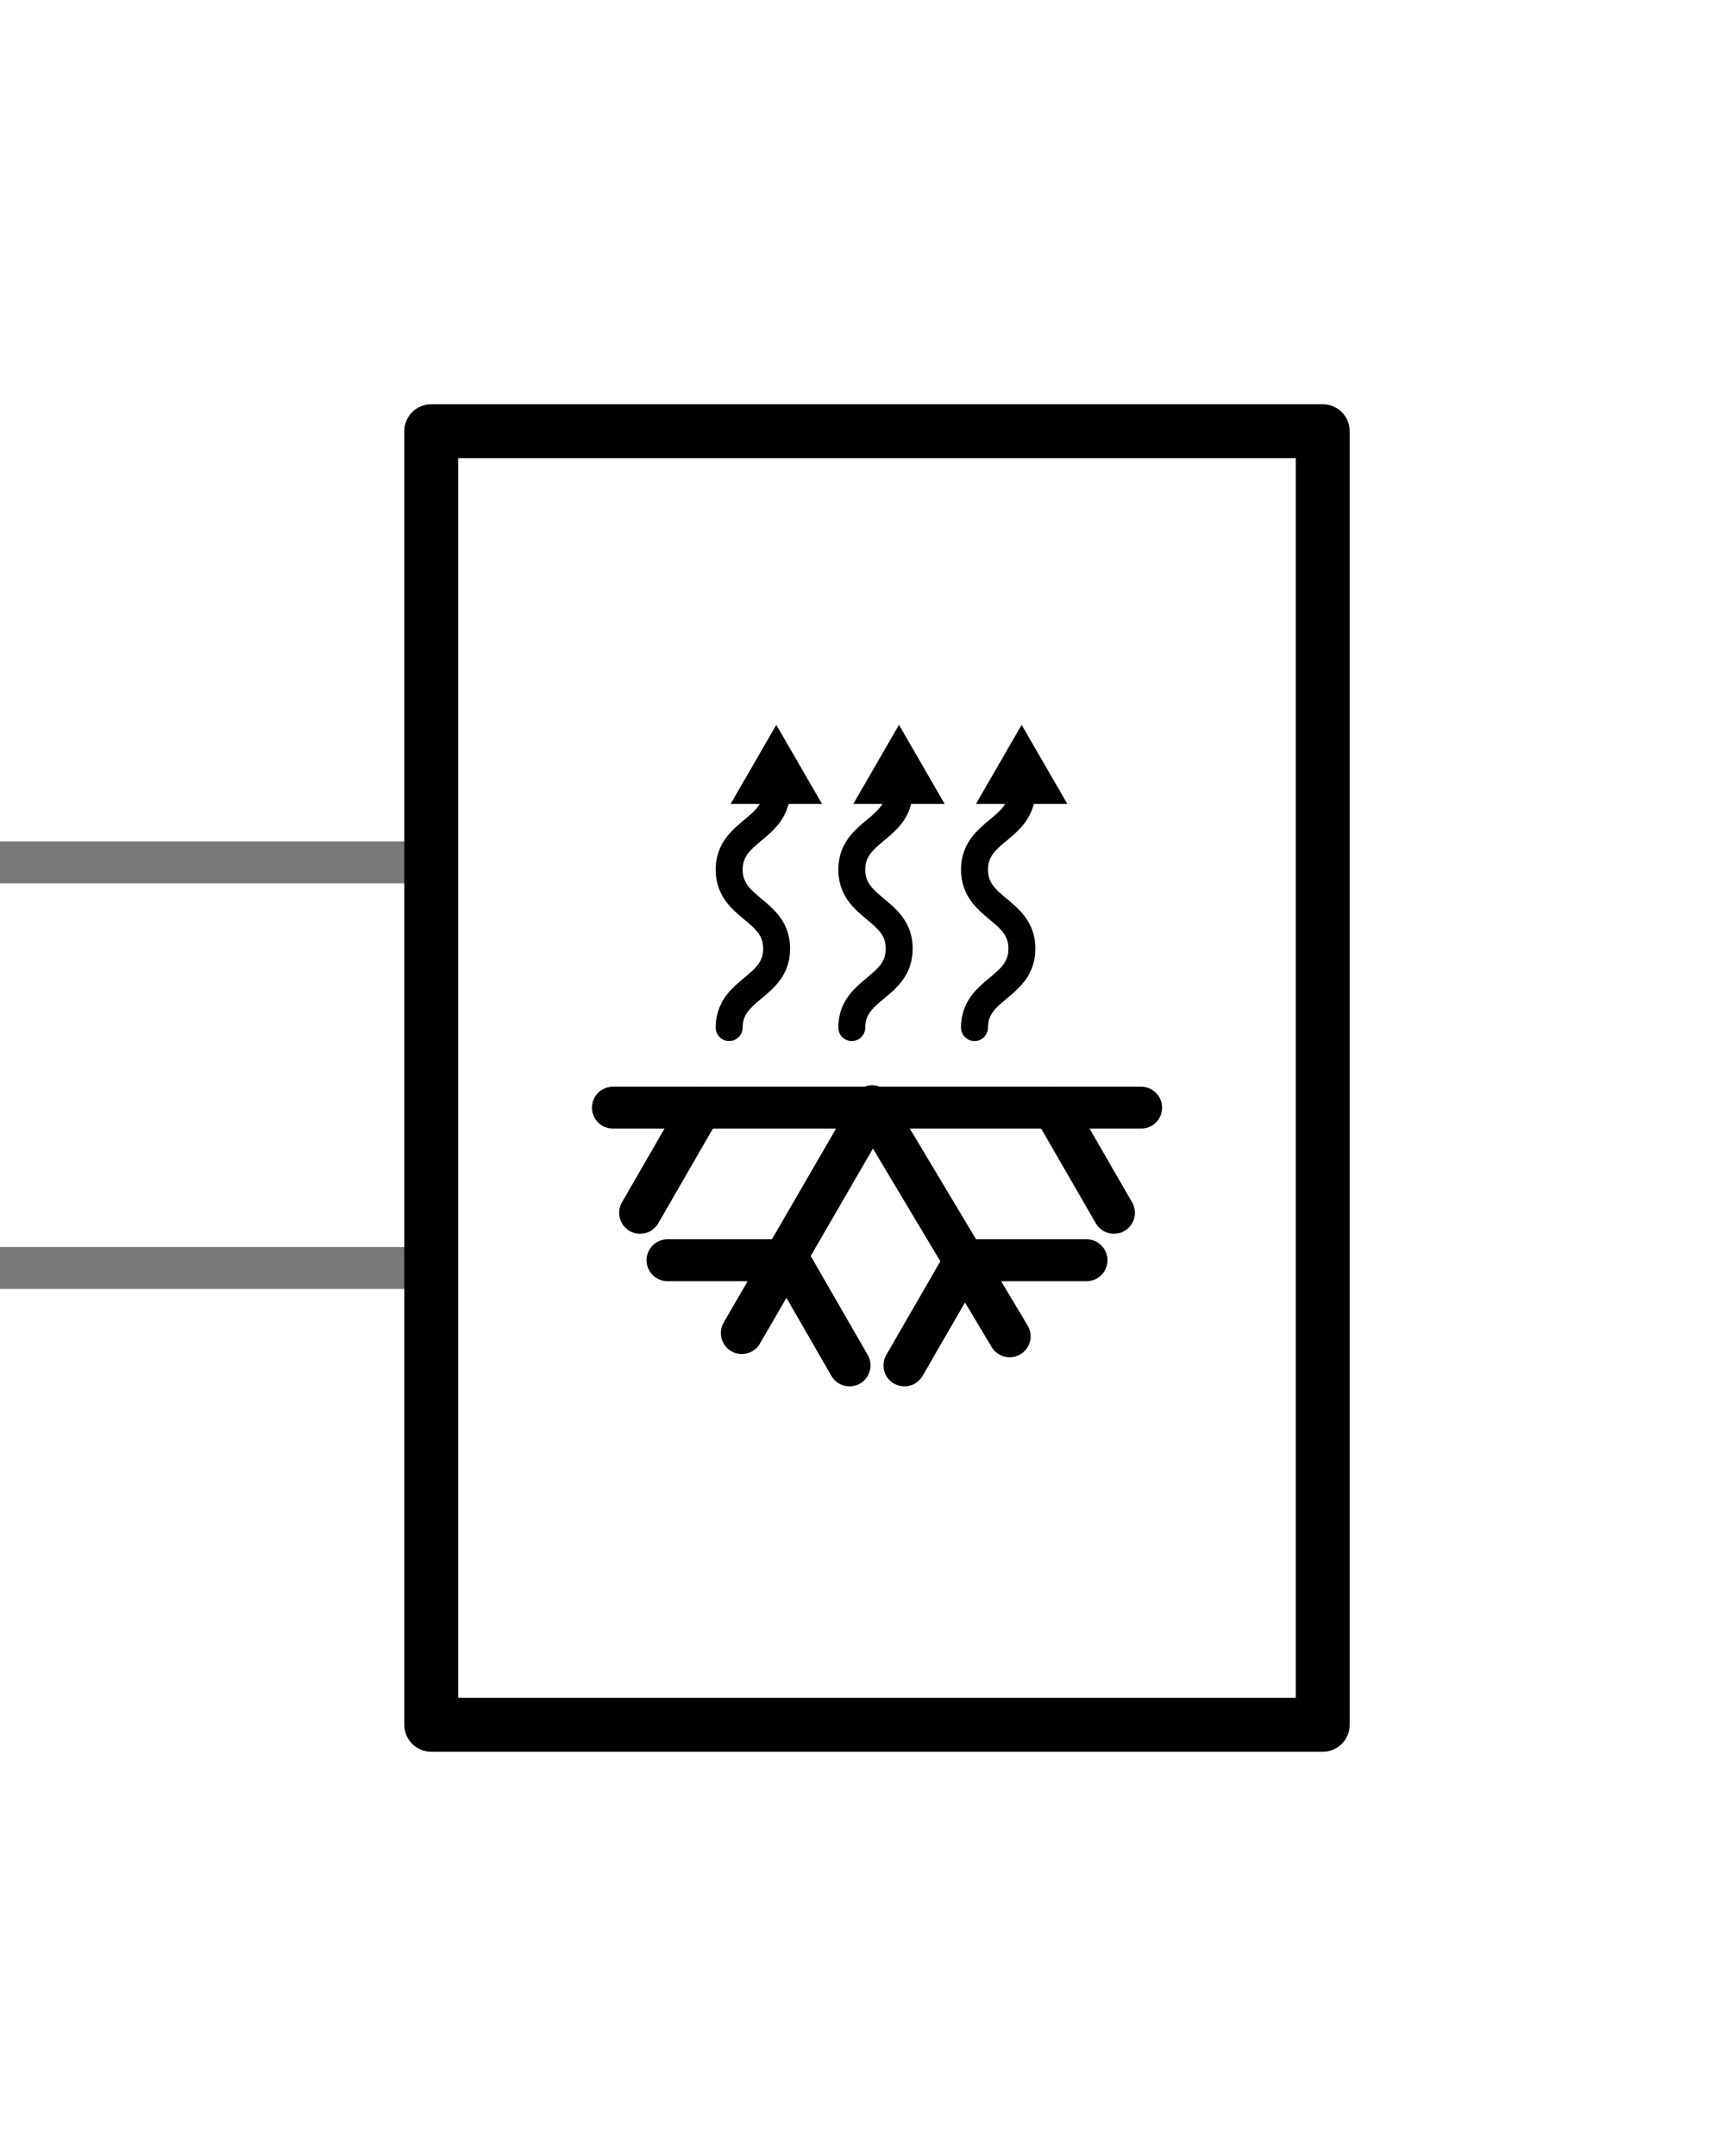
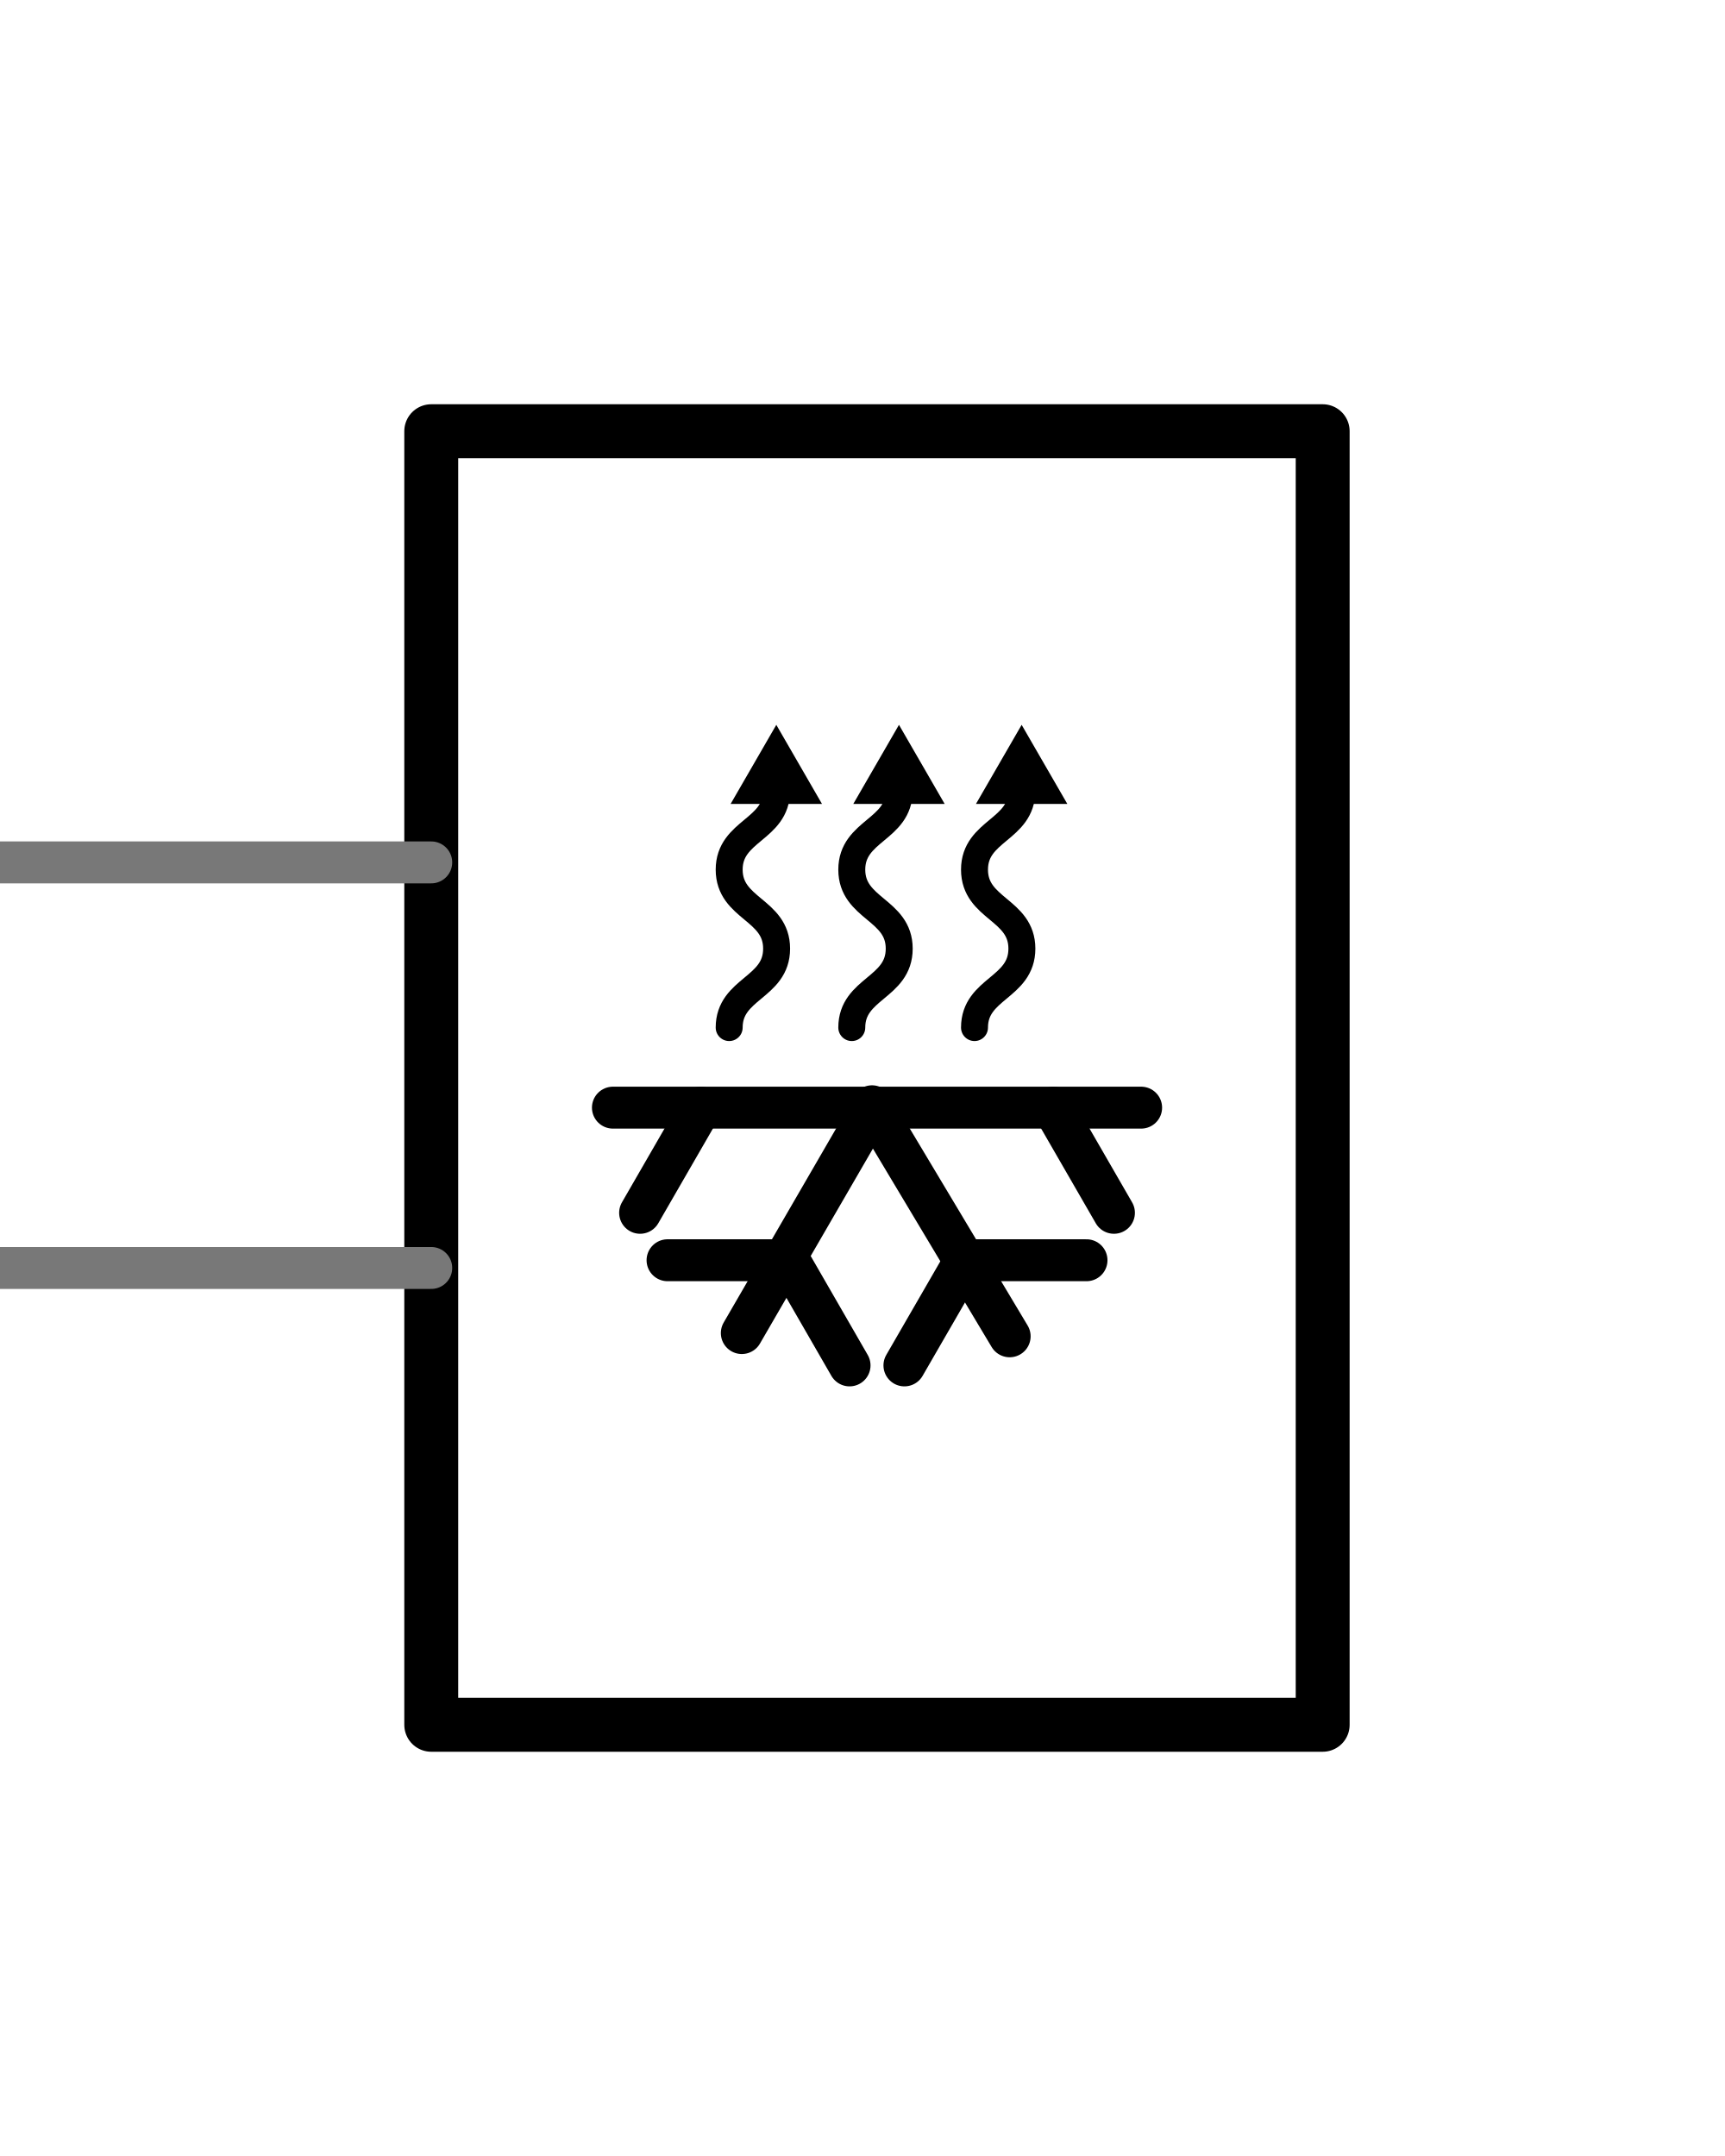
<svg xmlns="http://www.w3.org/2000/svg" version="1.1" id="svg2" x="0px" y="0px" width="28.8px" height="36px" viewBox="0 0 28.8 36" enable-background="new 0 0 28.8 36" xml:space="preserve">
  <g id="schematic">
-     <line id="connector0pin" fill="none" stroke="#787878" stroke-width="0.7" stroke-linecap="round" stroke-linejoin="round" x1="7.2" y1="14.4" x2="0" y2="14.4" />
-     <rect id="connector0terminal" x="0" y="14.082" fill="none" width="0.339" height="0.677" />
-     <line id="connector1pin" fill="none" stroke="#787878" stroke-width="0.7" stroke-linecap="round" stroke-linejoin="round" x1="7.2" y1="21.172" x2="0" y2="21.172" />
-     <rect id="connector1terminal" x="0" y="20.854" fill="none" width="0.339" height="0.678" />
-     <rect id="box" x="7.2" y="7.2" fill="none" stroke="#000000" stroke-width="0.9" stroke-linecap="round" stroke-linejoin="round" width="14.884" height="21.6" />
+     <rect id="box" x="7.2" y="7.2" fill="none" stroke="#000000" stroke-width="0.9" stroke-linecap="round" stroke-linejoin="round" width="14.883" height="21.6" />
    <g>
      <line fill="none" stroke="#000000" stroke-width="0.7" stroke-linecap="round" x1="19.052" y1="18.495" x2="10.233" y2="18.495" />
      <line fill="none" stroke="#000000" stroke-width="0.7" stroke-linecap="round" x1="14.568" y1="18.491" x2="12.385" y2="22.259" />
      <line fill="none" stroke="#000000" stroke-width="0.7" stroke-linecap="round" x1="14.559" y1="18.472" x2="16.857" y2="22.313" />
      <line fill="none" stroke="#000000" stroke-width="0.7" stroke-linecap="round" x1="17.585" y1="18.495" x2="18.598" y2="20.251" />
      <line fill="none" stroke="#000000" stroke-width="0.7" stroke-linecap="round" x1="10.687" y1="20.251" x2="11.7" y2="18.495" />
      <polyline fill="none" stroke="#000000" stroke-width="0.7" stroke-linecap="round" points="14.184,22.799 13.172,21.043     11.145,21.043   " />
      <polyline fill="none" stroke="#000000" stroke-width="0.7" stroke-linecap="round" points="18.14,21.043 16.114,21.043     15.1,22.799   " />
      <g>
        <g>
          <path fill="none" stroke="#000000" stroke-width="0.45" stroke-linecap="round" d="M12.174,17.158      c0-0.658,0.792-0.658,0.792-1.318c0-0.659-0.792-0.659-0.792-1.319c0-0.659,0.792-0.659,0.792-1.319" />
          <g>
            <polygon points="13.724,13.424 12.961,12.103 12.198,13.424      " />
          </g>
        </g>
      </g>
      <path fill="none" stroke="#000000" stroke-width="0.9" stroke-linecap="round" d="M12.965,17.18" />
      <g>
        <g>
          <path fill="none" stroke="#000000" stroke-width="0.45" stroke-linecap="round" d="M14.221,17.158      c0-0.658,0.792-0.658,0.792-1.318c0-0.659-0.792-0.659-0.792-1.319c0-0.659,0.792-0.659,0.792-1.319" />
          <g>
            <polygon points="15.772,13.424 15.009,12.103 14.246,13.424      " />
          </g>
        </g>
      </g>
      <path fill="none" stroke="#000000" stroke-width="0.9" stroke-linecap="round" d="M15.013,17.18" />
      <g>
        <g>
          <path fill="none" stroke="#000000" stroke-width="0.45" stroke-linecap="round" d="M16.27,17.158      c0-0.658,0.791-0.658,0.791-1.318c0-0.659-0.791-0.659-0.791-1.319c0-0.659,0.791-0.659,0.791-1.319" />
          <g>
            <polygon points="17.82,13.424 17.057,12.103 16.294,13.424      " />
          </g>
        </g>
      </g>
      <path fill="none" stroke="#000000" stroke-width="0.9" stroke-linecap="round" d="M17.061,17.18" />
    </g>
+     <line id="connector0pin" fill="none" stroke="#787878" stroke-width="0.7" stroke-linecap="round" stroke-linejoin="round" x1="7.2" y1="14.4" x2="0" y2="14.4" />
+     <line id="connector1pin" fill="none" stroke="#787878" stroke-width="0.7" stroke-linecap="round" stroke-linejoin="round" x1="7.2" y1="21.172" x2="0" y2="21.172" />
  </g>
</svg>
